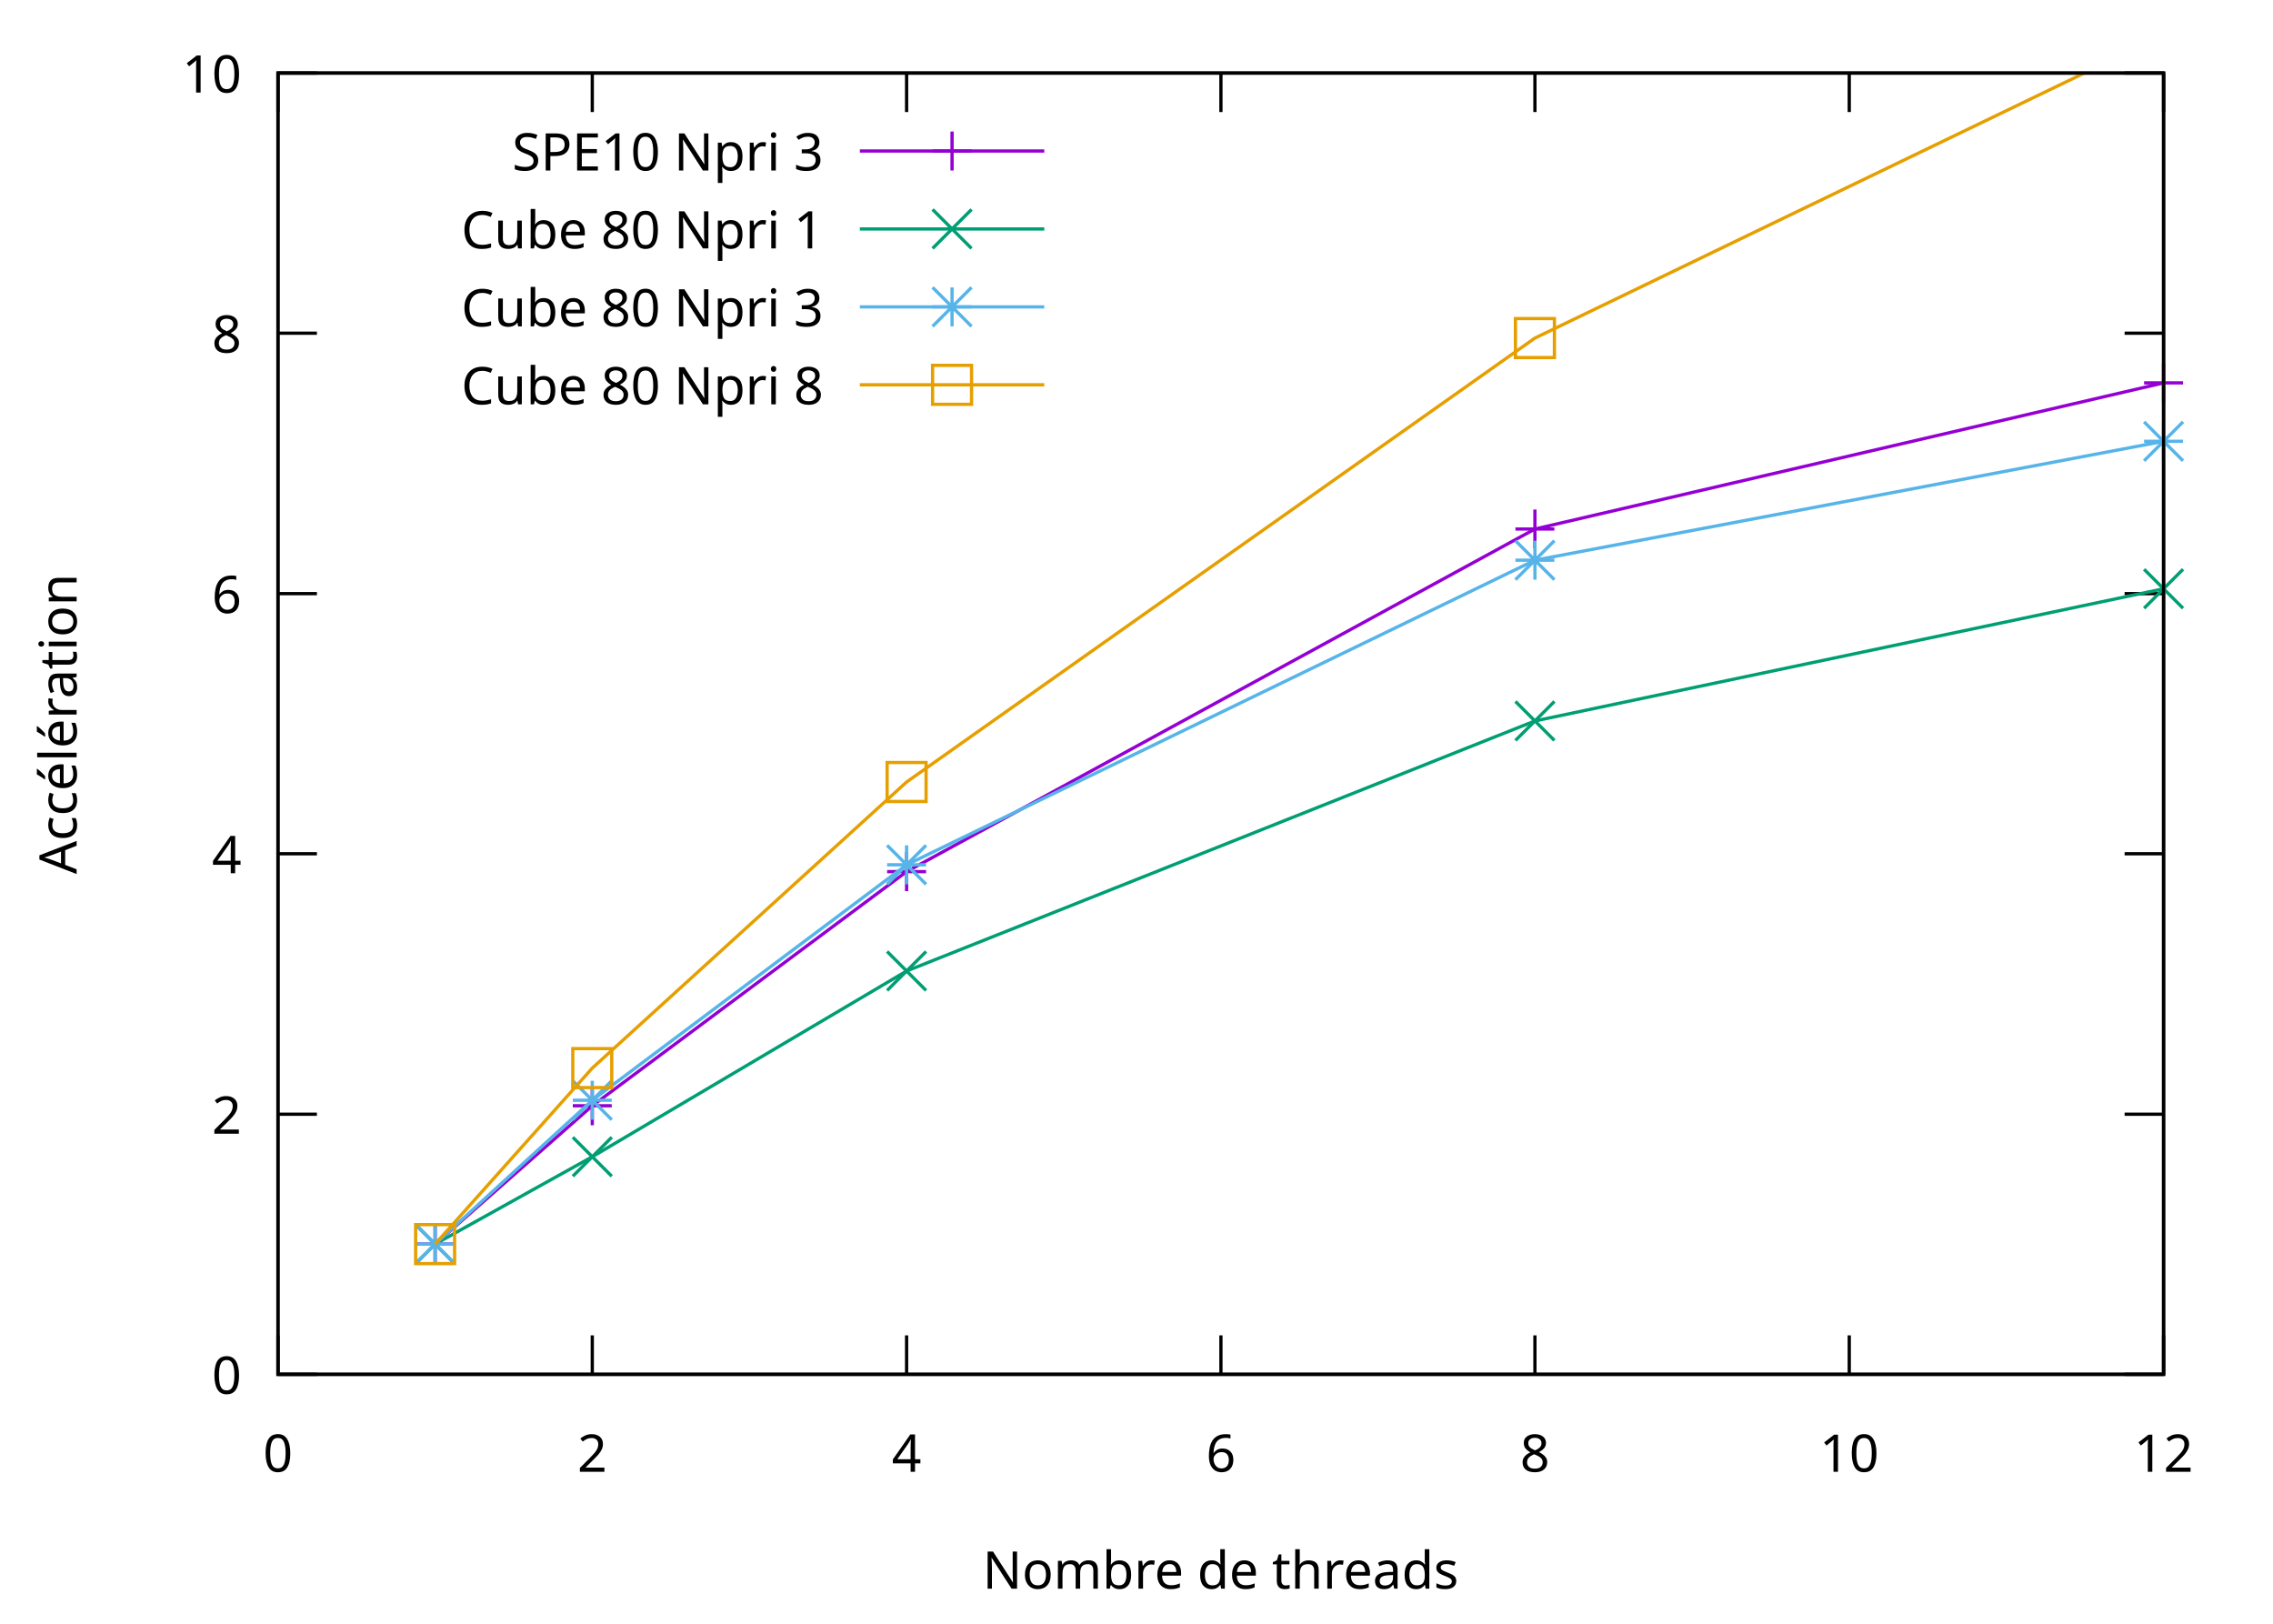
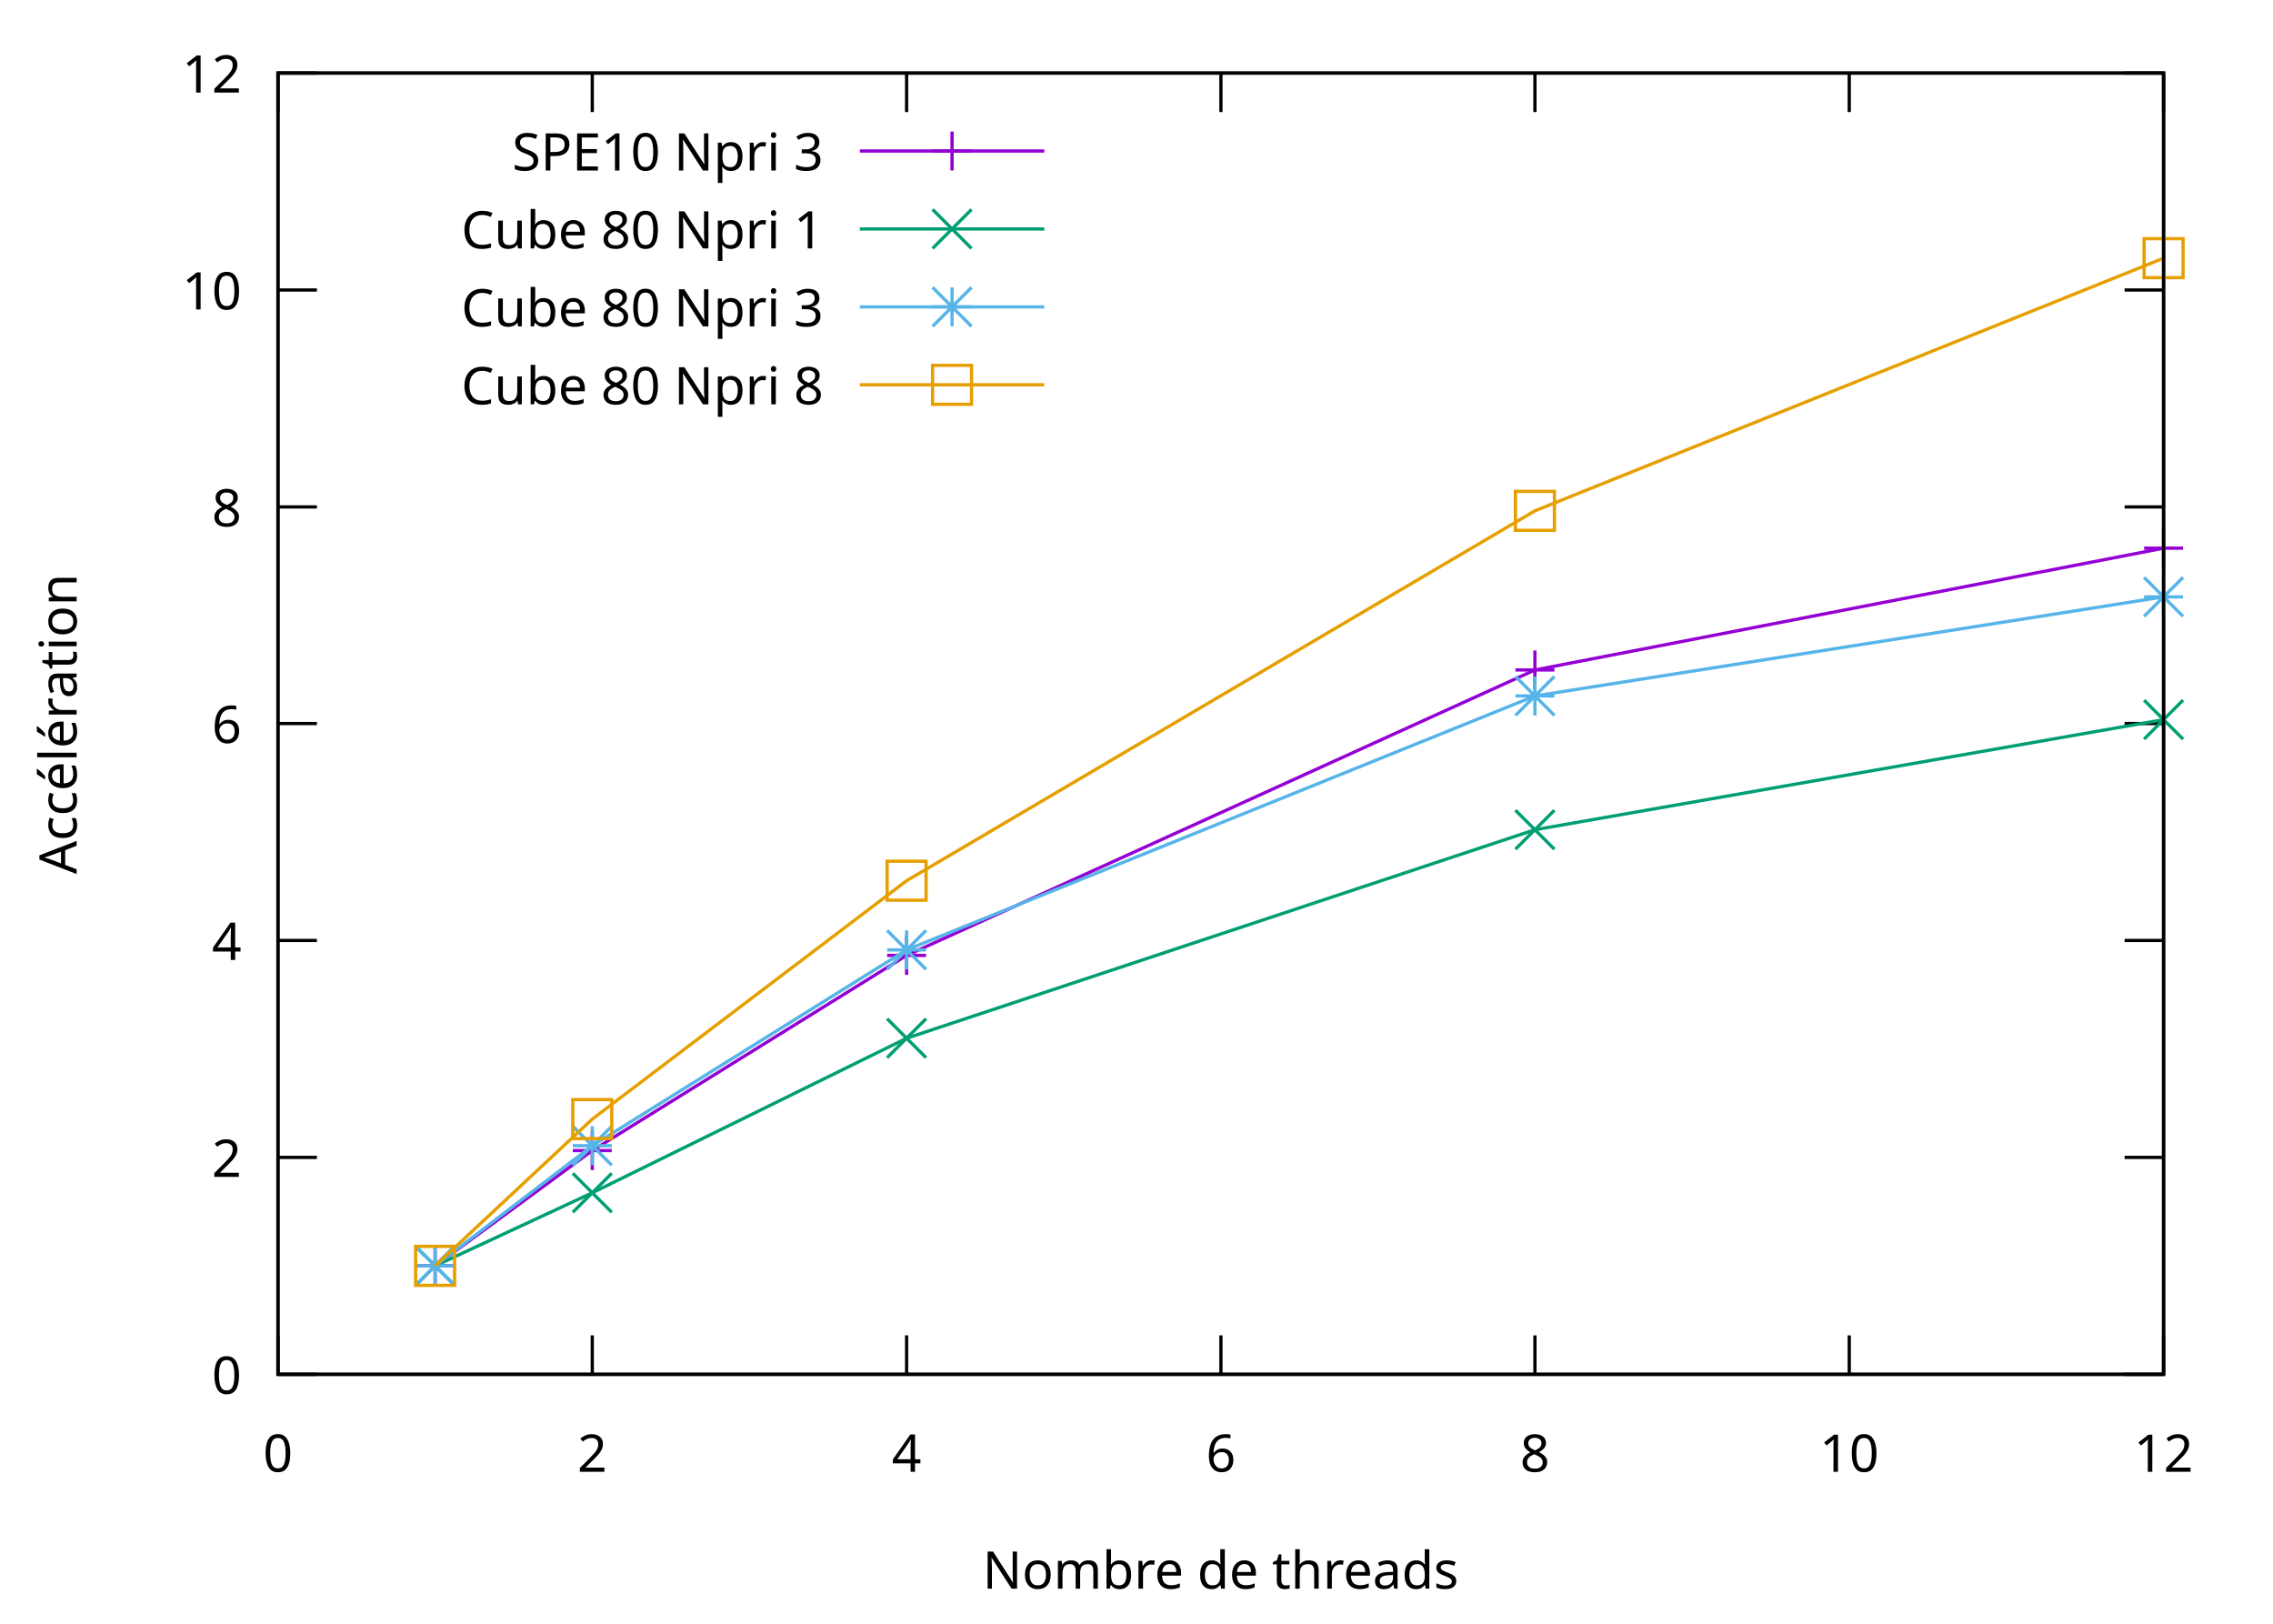
<svg xmlns="http://www.w3.org/2000/svg" xmlns:xlink="http://www.w3.org/1999/xlink" width="700" height="500" viewBox="0 0 700 500">
  <g id="gnuplot_canvas">
    <rect x="0" y="0" width="700" height="500" fill="none" />
    <defs>
      <circle id="gpDot" r="0.5" stroke-width="0.5" />
      <path id="gpPt0" stroke-width="0.167" stroke="currentColor" d="M-1,0 h2 M0,-1 v2" />
      <path id="gpPt1" stroke-width="0.167" stroke="currentColor" d="M-1,-1 L1,1 M1,-1 L-1,1" />
      <path id="gpPt2" stroke-width="0.167" stroke="currentColor" d="M-1,0 L1,0 M0,-1 L0,1 M-1,-1 L1,1 M-1,1 L1,-1" />
      <rect id="gpPt3" stroke-width="0.167" stroke="currentColor" x="-1" y="-1" width="2" height="2" />
      <rect id="gpPt4" stroke-width="0.167" stroke="currentColor" fill="currentColor" x="-1" y="-1" width="2" height="2" />
      <circle id="gpPt5" stroke-width="0.167" stroke="currentColor" cx="0" cy="0" r="1" />
      <use xlink:href="#gpPt5" id="gpPt6" fill="currentColor" stroke="none" />
      <path id="gpPt7" stroke-width="0.167" stroke="currentColor" d="M0,-1.33 L-1.33,0.67 L1.33,0.67 z" />
      <use xlink:href="#gpPt7" id="gpPt8" fill="currentColor" stroke="none" />
      <use xlink:href="#gpPt7" id="gpPt9" stroke="currentColor" transform="rotate(180)" />
      <use xlink:href="#gpPt9" id="gpPt10" fill="currentColor" stroke="none" />
      <use xlink:href="#gpPt3" id="gpPt11" stroke="currentColor" transform="rotate(45)" />
      <use xlink:href="#gpPt11" id="gpPt12" fill="currentColor" stroke="none" />
      <path id="gpPt13" stroke-width="0.167" stroke="currentColor" d="M0,1.330 L1.265,0.411 L0.782,-1.067 L-0.782,-1.076 L-1.265,0.411 z" />
      <use xlink:href="#gpPt13" id="gpPt14" fill="currentColor" stroke="none" />
      <filter id="textbox" filterUnits="objectBoundingBox" x="0" y="0" height="1" width="1">
        <feFlood flood-color="white" flood-opacity="1" result="bgnd" />
        <feComposite in="SourceGraphic" in2="bgnd" operator="atop" />
      </filter>
      <filter id="greybox" filterUnits="objectBoundingBox" x="0" y="0" height="1" width="1">
        <feFlood flood-color="lightgrey" flood-opacity="1" result="grey" />
        <feComposite in="SourceGraphic" in2="grey" operator="atop" />
      </filter>
    </defs>
    <g fill="none" color="white" stroke="currentColor" stroke-width="1.00" stroke-linecap="butt" stroke-linejoin="miter">
</g>
    <g fill="none" color="black" stroke="currentColor" stroke-width="1.00" stroke-linecap="butt" stroke-linejoin="miter">
      <path stroke="black" d="M85.6,423.2 L97.6,423.2 M666.3,423.2 L654.3,423.2  " />
      <g transform="translate(74.4,429.2)" stroke="none" fill="black" font-family="Verdana" font-size="16.00" text-anchor="end">
        <text>
          <tspan font-family="Verdana"> 0</tspan>
        </text>
      </g>
    </g>
    <g fill="none" color="black" stroke="currentColor" stroke-width="1.00" stroke-linecap="butt" stroke-linejoin="miter">
-       <path stroke="black" d="M85.6,343.1 L97.6,343.1 M666.3,343.1 L654.3,343.1  " />
-       <g transform="translate(74.4,349.1)" stroke="none" fill="black" font-family="Verdana" font-size="16.00" text-anchor="end">
+       <path stroke="black" d="M85.6,356.4 L97.6,356.4 M666.3,356.4 L654.3,356.4  " />
+       <g transform="translate(74.4,362.4)" stroke="none" fill="black" font-family="Verdana" font-size="16.00" text-anchor="end">
        <text>
          <tspan font-family="Verdana"> 2</tspan>
        </text>
      </g>
    </g>
    <g fill="none" color="black" stroke="currentColor" stroke-width="1.00" stroke-linecap="butt" stroke-linejoin="miter">
-       <path stroke="black" d="M85.6,262.9 L97.6,262.9 M666.3,262.9 L654.3,262.9  " />
-       <g transform="translate(74.4,268.9)" stroke="none" fill="black" font-family="Verdana" font-size="16.00" text-anchor="end">
+       <path stroke="black" d="M85.6,289.6 L97.6,289.6 M666.3,289.6 L654.3,289.6  " />
+       <g transform="translate(74.4,295.6)" stroke="none" fill="black" font-family="Verdana" font-size="16.00" text-anchor="end">
        <text>
          <tspan font-family="Verdana"> 4</tspan>
        </text>
      </g>
    </g>
    <g fill="none" color="black" stroke="currentColor" stroke-width="1.00" stroke-linecap="butt" stroke-linejoin="miter">
-       <path stroke="black" d="M85.6,182.8 L97.6,182.8 M666.3,182.8 L654.3,182.8  " />
-       <g transform="translate(74.4,188.8)" stroke="none" fill="black" font-family="Verdana" font-size="16.00" text-anchor="end">
+       <path stroke="black" d="M85.6,222.8 L97.6,222.8 M666.3,222.8 L654.3,222.8  " />
+       <g transform="translate(74.4,228.8)" stroke="none" fill="black" font-family="Verdana" font-size="16.00" text-anchor="end">
        <text>
          <tspan font-family="Verdana"> 6</tspan>
        </text>
      </g>
    </g>
    <g fill="none" color="black" stroke="currentColor" stroke-width="1.00" stroke-linecap="butt" stroke-linejoin="miter">
-       <path stroke="black" d="M85.6,102.6 L97.6,102.6 M666.3,102.6 L654.3,102.6  " />
-       <g transform="translate(74.4,108.6)" stroke="none" fill="black" font-family="Verdana" font-size="16.00" text-anchor="end">
+       <path stroke="black" d="M85.6,156.1 L97.6,156.1 M666.3,156.1 L654.3,156.1  " />
+       <g transform="translate(74.4,162.1)" stroke="none" fill="black" font-family="Verdana" font-size="16.00" text-anchor="end">
        <text>
          <tspan font-family="Verdana"> 8</tspan>
+         </text>
+       </g>
+     </g>
+     <g fill="none" color="black" stroke="currentColor" stroke-width="1.00" stroke-linecap="butt" stroke-linejoin="miter">
+       <path stroke="black" d="M85.6,89.3 L97.6,89.3 M666.3,89.3 L654.3,89.3  " />
+       <g transform="translate(74.4,95.3)" stroke="none" fill="black" font-family="Verdana" font-size="16.00" text-anchor="end">
+         <text>
+           <tspan font-family="Verdana"> 10</tspan>
        </text>
      </g>
    </g>
    <g fill="none" color="black" stroke="currentColor" stroke-width="1.00" stroke-linecap="butt" stroke-linejoin="miter">
      <path stroke="black" d="M85.6,22.5 L97.6,22.5 M666.3,22.5 L654.3,22.5  " />
      <g transform="translate(74.4,28.5)" stroke="none" fill="black" font-family="Verdana" font-size="16.00" text-anchor="end">
        <text>
-           <tspan font-family="Verdana"> 10</tspan>
+           <tspan font-family="Verdana"> 12</tspan>
        </text>
      </g>
    </g>
    <g fill="none" color="black" stroke="currentColor" stroke-width="1.00" stroke-linecap="butt" stroke-linejoin="miter">
      <path stroke="black" d="M85.6,423.2 L85.6,411.2 M85.6,22.5 L85.6,34.5  " />
      <g transform="translate(85.6,453.2)" stroke="none" fill="black" font-family="Verdana" font-size="16.00" text-anchor="middle">
        <text>
          <tspan font-family="Verdana"> 0</tspan>
        </text>
      </g>
    </g>
    <g fill="none" color="black" stroke="currentColor" stroke-width="1.00" stroke-linecap="butt" stroke-linejoin="miter">
      <path stroke="black" d="M182.4,423.2 L182.4,411.2 M182.4,22.5 L182.4,34.5  " />
      <g transform="translate(182.4,453.2)" stroke="none" fill="black" font-family="Verdana" font-size="16.00" text-anchor="middle">
        <text>
          <tspan font-family="Verdana"> 2</tspan>
        </text>
      </g>
    </g>
    <g fill="none" color="black" stroke="currentColor" stroke-width="1.00" stroke-linecap="butt" stroke-linejoin="miter">
      <path stroke="black" d="M279.2,423.2 L279.2,411.2 M279.2,22.5 L279.2,34.5  " />
      <g transform="translate(279.2,453.2)" stroke="none" fill="black" font-family="Verdana" font-size="16.00" text-anchor="middle">
        <text>
          <tspan font-family="Verdana"> 4</tspan>
        </text>
      </g>
    </g>
    <g fill="none" color="black" stroke="currentColor" stroke-width="1.00" stroke-linecap="butt" stroke-linejoin="miter">
      <path stroke="black" d="M376.0,423.2 L376.0,411.2 M376.0,22.5 L376.0,34.5  " />
      <g transform="translate(376.0,453.2)" stroke="none" fill="black" font-family="Verdana" font-size="16.00" text-anchor="middle">
        <text>
          <tspan font-family="Verdana"> 6</tspan>
        </text>
      </g>
    </g>
    <g fill="none" color="black" stroke="currentColor" stroke-width="1.00" stroke-linecap="butt" stroke-linejoin="miter">
      <path stroke="black" d="M472.7,423.2 L472.7,411.2 M472.7,22.5 L472.7,34.5  " />
      <g transform="translate(472.7,453.2)" stroke="none" fill="black" font-family="Verdana" font-size="16.00" text-anchor="middle">
        <text>
          <tspan font-family="Verdana"> 8</tspan>
        </text>
      </g>
    </g>
    <g fill="none" color="black" stroke="currentColor" stroke-width="1.00" stroke-linecap="butt" stroke-linejoin="miter">
      <path stroke="black" d="M569.5,423.2 L569.5,411.2 M569.5,22.5 L569.5,34.5  " />
      <g transform="translate(569.5,453.2)" stroke="none" fill="black" font-family="Verdana" font-size="16.00" text-anchor="middle">
        <text>
          <tspan font-family="Verdana"> 10</tspan>
        </text>
      </g>
    </g>
    <g fill="none" color="black" stroke="currentColor" stroke-width="1.00" stroke-linecap="butt" stroke-linejoin="miter">
      <path stroke="black" d="M666.3,423.2 L666.3,411.2 M666.3,22.5 L666.3,34.5  " />
      <g transform="translate(666.3,453.2)" stroke="none" fill="black" font-family="Verdana" font-size="16.00" text-anchor="middle">
        <text>
          <tspan font-family="Verdana"> 12</tspan>
        </text>
      </g>
    </g>
    <g fill="none" color="black" stroke="currentColor" stroke-width="1.00" stroke-linecap="butt" stroke-linejoin="miter">
</g>
    <g fill="none" color="black" stroke="currentColor" stroke-width="1.00" stroke-linecap="butt" stroke-linejoin="miter">
      <path stroke="black" d="M85.6,22.5 L85.6,423.2 L666.3,423.2 L666.3,22.5 L85.6,22.5 Z  " />
    </g>
    <g fill="none" color="black" stroke="currentColor" stroke-width="1.00" stroke-linecap="butt" stroke-linejoin="miter">
      <g transform="translate(23.6,222.9) rotate(270)" stroke="none" fill="black" font-family="Verdana" font-size="16.00" text-anchor="middle">
        <text>
          <tspan font-family="Verdana">Accélération</tspan>
        </text>
      </g>
    </g>
    <g fill="none" color="black" stroke="currentColor" stroke-width="1.00" stroke-linecap="butt" stroke-linejoin="miter">
      <g transform="translate(375.9,489.2)" stroke="none" fill="black" font-family="Verdana" font-size="16.00" text-anchor="middle">
        <text>
          <tspan font-family="Verdana">Nombre de threads</tspan>
        </text>
      </g>
    </g>
    <g fill="none" color="black" stroke="currentColor" stroke-width="1.00" stroke-linecap="butt" stroke-linejoin="miter">
</g>
    <g id="gnuplot_plot_1">
      <g fill="none" color="black" stroke="currentColor" stroke-width="1.00" stroke-linecap="butt" stroke-linejoin="miter">
        <g transform="translate(253.6,52.5)" stroke="none" fill="black" font-family="Verdana" font-size="16.00" text-anchor="end">
          <text>
            <tspan font-family="Verdana">SPE10 Npri 3</tspan>
          </text>
        </g>
      </g>
      <g fill="none" color="black" stroke="currentColor" stroke-width="1.00" stroke-linecap="butt" stroke-linejoin="miter">
-         <path stroke="rgb(148,   0, 211)" d="M264.8,46.5 L321.6,46.5 M134.0,383.1 L182.4,340.5 L279.2,268.4 L472.7,162.9 L666.3,117.9  " />
-         <use xlink:href="#gpPt0" transform="translate(134.0,383.1) scale(6.00)" color="rgb(148,   0, 211)" />
-         <use xlink:href="#gpPt0" transform="translate(182.4,340.5) scale(6.00)" color="rgb(148,   0, 211)" />
-         <use xlink:href="#gpPt0" transform="translate(279.2,268.4) scale(6.00)" color="rgb(148,   0, 211)" />
-         <use xlink:href="#gpPt0" transform="translate(472.7,162.9) scale(6.00)" color="rgb(148,   0, 211)" />
-         <use xlink:href="#gpPt0" transform="translate(666.3,117.9) scale(6.00)" color="rgb(148,   0, 211)" />
+         <path stroke="rgb(148,   0, 211)" d="M264.8,46.5 L321.6,46.5 M134.0,389.8 L182.4,354.3 L279.2,294.2 L472.7,206.3 L666.3,168.8  " />
+         <use xlink:href="#gpPt0" transform="translate(134.0,389.8) scale(6.00)" color="rgb(148,   0, 211)" />
+         <use xlink:href="#gpPt0" transform="translate(182.4,354.3) scale(6.00)" color="rgb(148,   0, 211)" />
+         <use xlink:href="#gpPt0" transform="translate(279.2,294.2) scale(6.00)" color="rgb(148,   0, 211)" />
+         <use xlink:href="#gpPt0" transform="translate(472.7,206.3) scale(6.00)" color="rgb(148,   0, 211)" />
+         <use xlink:href="#gpPt0" transform="translate(666.3,168.8) scale(6.00)" color="rgb(148,   0, 211)" />
        <use xlink:href="#gpPt0" transform="translate(293.2,46.5) scale(6.00)" color="rgb(148,   0, 211)" />
      </g>
    </g>
    <g id="gnuplot_plot_2">
      <g fill="none" color="black" stroke="currentColor" stroke-width="1.00" stroke-linecap="butt" stroke-linejoin="miter">
        <g transform="translate(253.6,76.5)" stroke="none" fill="black" font-family="Verdana" font-size="16.00" text-anchor="end">
          <text>
            <tspan font-family="Verdana">Cube 80 Npri 1</tspan>
          </text>
        </g>
      </g>
      <g fill="none" color="black" stroke="currentColor" stroke-width="1.00" stroke-linecap="butt" stroke-linejoin="miter">
-         <path stroke="rgb(  0, 158, 115)" d="M264.8,70.5 L321.6,70.5 M134.0,383.1 L182.4,356.2 L279.2,299.0 L472.7,222.0 L666.3,181.3  " />
-         <use xlink:href="#gpPt1" transform="translate(134.0,383.1) scale(6.00)" color="rgb(  0, 158, 115)" />
-         <use xlink:href="#gpPt1" transform="translate(182.4,356.2) scale(6.00)" color="rgb(  0, 158, 115)" />
-         <use xlink:href="#gpPt1" transform="translate(279.2,299.0) scale(6.00)" color="rgb(  0, 158, 115)" />
-         <use xlink:href="#gpPt1" transform="translate(472.7,222.0) scale(6.00)" color="rgb(  0, 158, 115)" />
-         <use xlink:href="#gpPt1" transform="translate(666.3,181.3) scale(6.00)" color="rgb(  0, 158, 115)" />
+         <path stroke="rgb(  0, 158, 115)" d="M264.8,70.5 L321.6,70.5 M134.0,389.8 L182.4,367.3 L279.2,319.7 L472.7,255.5 L666.3,221.6  " />
+         <use xlink:href="#gpPt1" transform="translate(134.0,389.8) scale(6.00)" color="rgb(  0, 158, 115)" />
+         <use xlink:href="#gpPt1" transform="translate(182.4,367.3) scale(6.00)" color="rgb(  0, 158, 115)" />
+         <use xlink:href="#gpPt1" transform="translate(279.2,319.7) scale(6.00)" color="rgb(  0, 158, 115)" />
+         <use xlink:href="#gpPt1" transform="translate(472.7,255.5) scale(6.00)" color="rgb(  0, 158, 115)" />
+         <use xlink:href="#gpPt1" transform="translate(666.3,221.6) scale(6.00)" color="rgb(  0, 158, 115)" />
        <use xlink:href="#gpPt1" transform="translate(293.2,70.5) scale(6.00)" color="rgb(  0, 158, 115)" />
      </g>
    </g>
    <g id="gnuplot_plot_3">
      <g fill="none" color="black" stroke="currentColor" stroke-width="1.00" stroke-linecap="butt" stroke-linejoin="miter">
        <g transform="translate(253.6,100.5)" stroke="none" fill="black" font-family="Verdana" font-size="16.00" text-anchor="end">
          <text>
            <tspan font-family="Verdana">Cube 80 Npri 3</tspan>
          </text>
        </g>
      </g>
      <g fill="none" color="black" stroke="currentColor" stroke-width="1.00" stroke-linecap="butt" stroke-linejoin="miter">
-         <path stroke="rgb( 86, 180, 233)" d="M264.8,94.5 L321.6,94.5 M134.0,383.1 L182.4,338.8 L279.2,266.3 L472.7,172.5 L666.3,135.9  " />
-         <use xlink:href="#gpPt2" transform="translate(134.0,383.1) scale(6.00)" color="rgb( 86, 180, 233)" />
-         <use xlink:href="#gpPt2" transform="translate(182.4,338.8) scale(6.00)" color="rgb( 86, 180, 233)" />
-         <use xlink:href="#gpPt2" transform="translate(279.2,266.3) scale(6.00)" color="rgb( 86, 180, 233)" />
-         <use xlink:href="#gpPt2" transform="translate(472.7,172.5) scale(6.00)" color="rgb( 86, 180, 233)" />
-         <use xlink:href="#gpPt2" transform="translate(666.3,135.9) scale(6.00)" color="rgb( 86, 180, 233)" />
+         <path stroke="rgb( 86, 180, 233)" d="M264.8,94.5 L321.6,94.5 M134.0,389.8 L182.4,352.8 L279.2,292.5 L472.7,214.3 L666.3,183.8  " />
+         <use xlink:href="#gpPt2" transform="translate(134.0,389.8) scale(6.00)" color="rgb( 86, 180, 233)" />
+         <use xlink:href="#gpPt2" transform="translate(182.4,352.8) scale(6.00)" color="rgb( 86, 180, 233)" />
+         <use xlink:href="#gpPt2" transform="translate(279.2,292.5) scale(6.00)" color="rgb( 86, 180, 233)" />
+         <use xlink:href="#gpPt2" transform="translate(472.7,214.3) scale(6.00)" color="rgb( 86, 180, 233)" />
+         <use xlink:href="#gpPt2" transform="translate(666.3,183.8) scale(6.00)" color="rgb( 86, 180, 233)" />
        <use xlink:href="#gpPt2" transform="translate(293.2,94.5) scale(6.00)" color="rgb( 86, 180, 233)" />
      </g>
    </g>
    <g id="gnuplot_plot_4">
      <g fill="none" color="black" stroke="currentColor" stroke-width="1.00" stroke-linecap="butt" stroke-linejoin="miter">
        <g transform="translate(253.6,124.5)" stroke="none" fill="black" font-family="Verdana" font-size="16.00" text-anchor="end">
          <text>
            <tspan font-family="Verdana">Cube 80 Npri 8</tspan>
          </text>
        </g>
      </g>
      <g fill="none" color="black" stroke="currentColor" stroke-width="1.00" stroke-linecap="butt" stroke-linejoin="miter">
-         <path stroke="rgb(230, 159,   0)" d="M264.8,118.5 L321.6,118.5 M134.0,383.1 L182.4,328.9 L279.2,240.8 L472.7,104.1 L641.9,22.5  " />
-         <use xlink:href="#gpPt3" transform="translate(134.0,383.1) scale(6.00)" color="rgb(230, 159,   0)" />
-         <use xlink:href="#gpPt3" transform="translate(182.4,328.9) scale(6.00)" color="rgb(230, 159,   0)" />
-         <use xlink:href="#gpPt3" transform="translate(279.2,240.8) scale(6.00)" color="rgb(230, 159,   0)" />
-         <use xlink:href="#gpPt3" transform="translate(472.7,104.1) scale(6.00)" color="rgb(230, 159,   0)" />
+         <path stroke="rgb(230, 159,   0)" d="M264.8,118.5 L321.6,118.5 M134.0,389.8 L182.4,344.6 L279.2,271.2 L472.7,157.3 L666.3,79.5  " />
+         <use xlink:href="#gpPt3" transform="translate(134.0,389.8) scale(6.00)" color="rgb(230, 159,   0)" />
+         <use xlink:href="#gpPt3" transform="translate(182.4,344.6) scale(6.00)" color="rgb(230, 159,   0)" />
+         <use xlink:href="#gpPt3" transform="translate(279.2,271.2) scale(6.00)" color="rgb(230, 159,   0)" />
+         <use xlink:href="#gpPt3" transform="translate(472.7,157.3) scale(6.00)" color="rgb(230, 159,   0)" />
+         <use xlink:href="#gpPt3" transform="translate(666.3,79.5) scale(6.00)" color="rgb(230, 159,   0)" />
        <use xlink:href="#gpPt3" transform="translate(293.2,118.5) scale(6.00)" color="rgb(230, 159,   0)" />
      </g>
    </g>
    <g fill="none" color="white" stroke="rgb(230, 159,   0)" stroke-width="2.00" stroke-linecap="butt" stroke-linejoin="miter">
</g>
    <g fill="none" color="black" stroke="currentColor" stroke-width="2.00" stroke-linecap="butt" stroke-linejoin="miter">
</g>
    <g fill="none" color="black" stroke="black" stroke-width="1.00" stroke-linecap="butt" stroke-linejoin="miter">
</g>
    <g fill="none" color="black" stroke="currentColor" stroke-width="1.00" stroke-linecap="butt" stroke-linejoin="miter">
      <path stroke="black" d="M85.6,22.5 L85.6,423.2 L666.3,423.2 L666.3,22.5 L85.6,22.5 Z  " />
    </g>
    <g fill="none" color="black" stroke="currentColor" stroke-width="1.00" stroke-linecap="butt" stroke-linejoin="miter">
</g>
  </g>
</svg>
